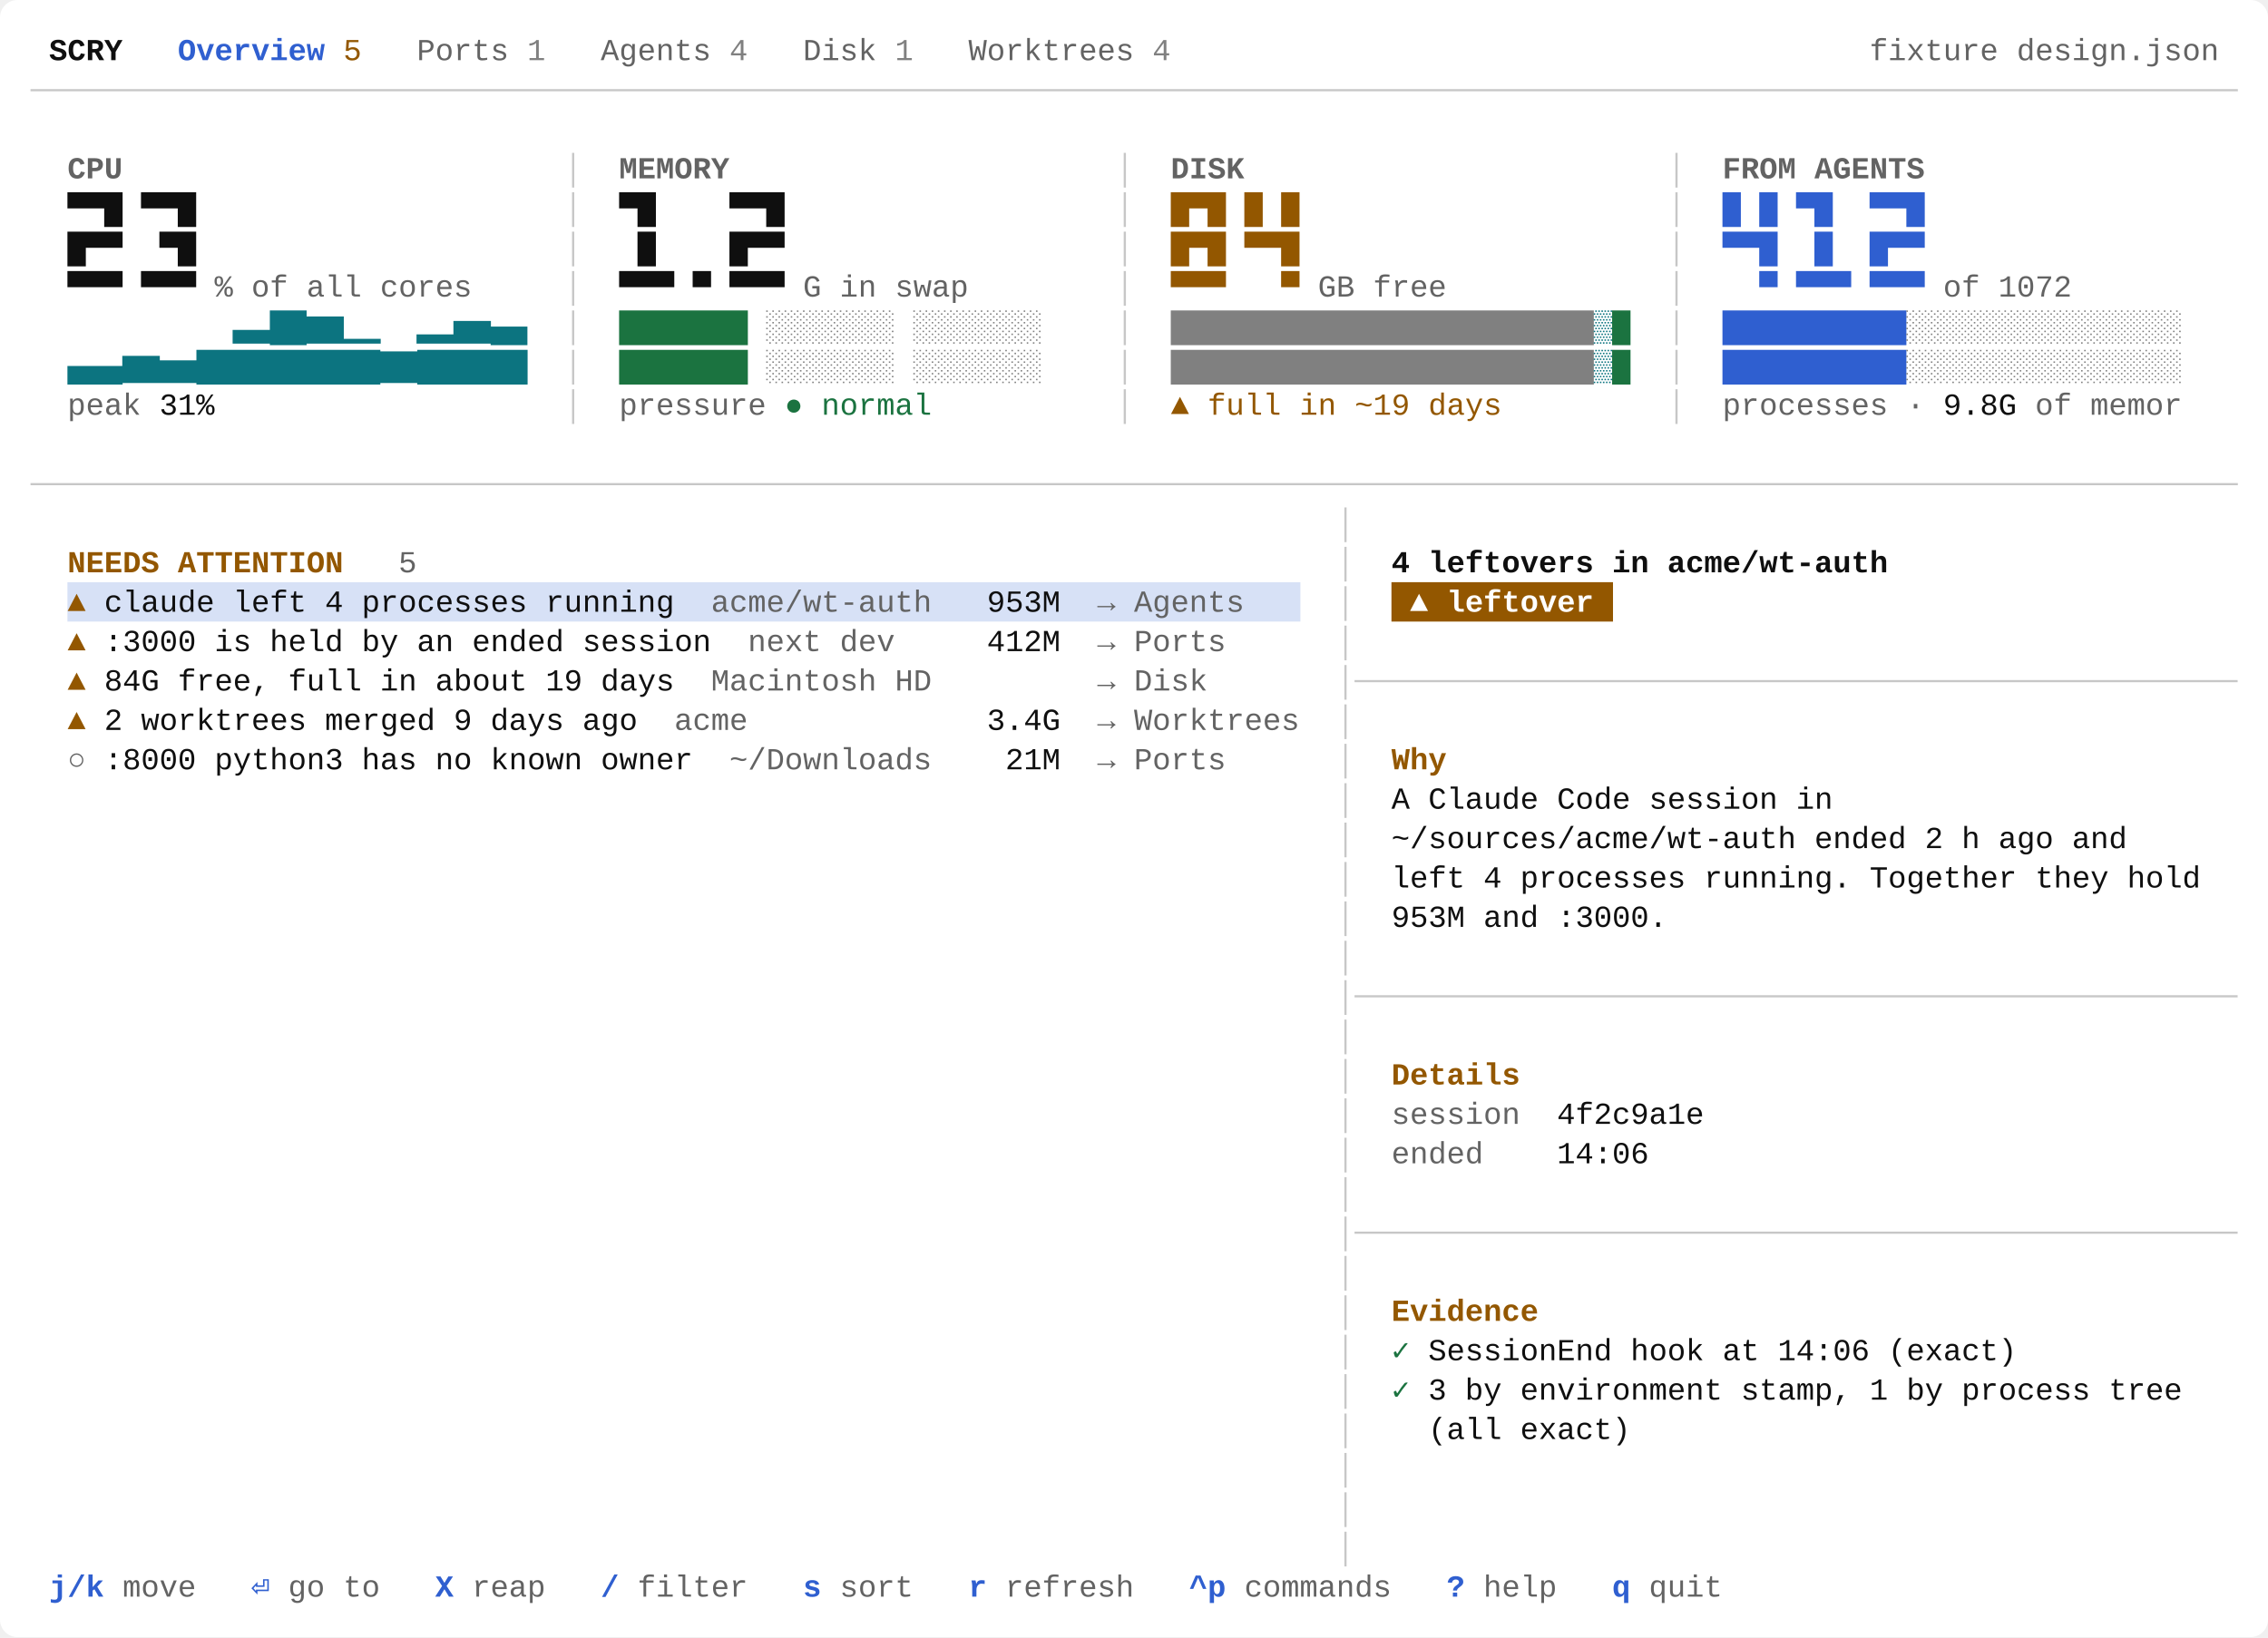
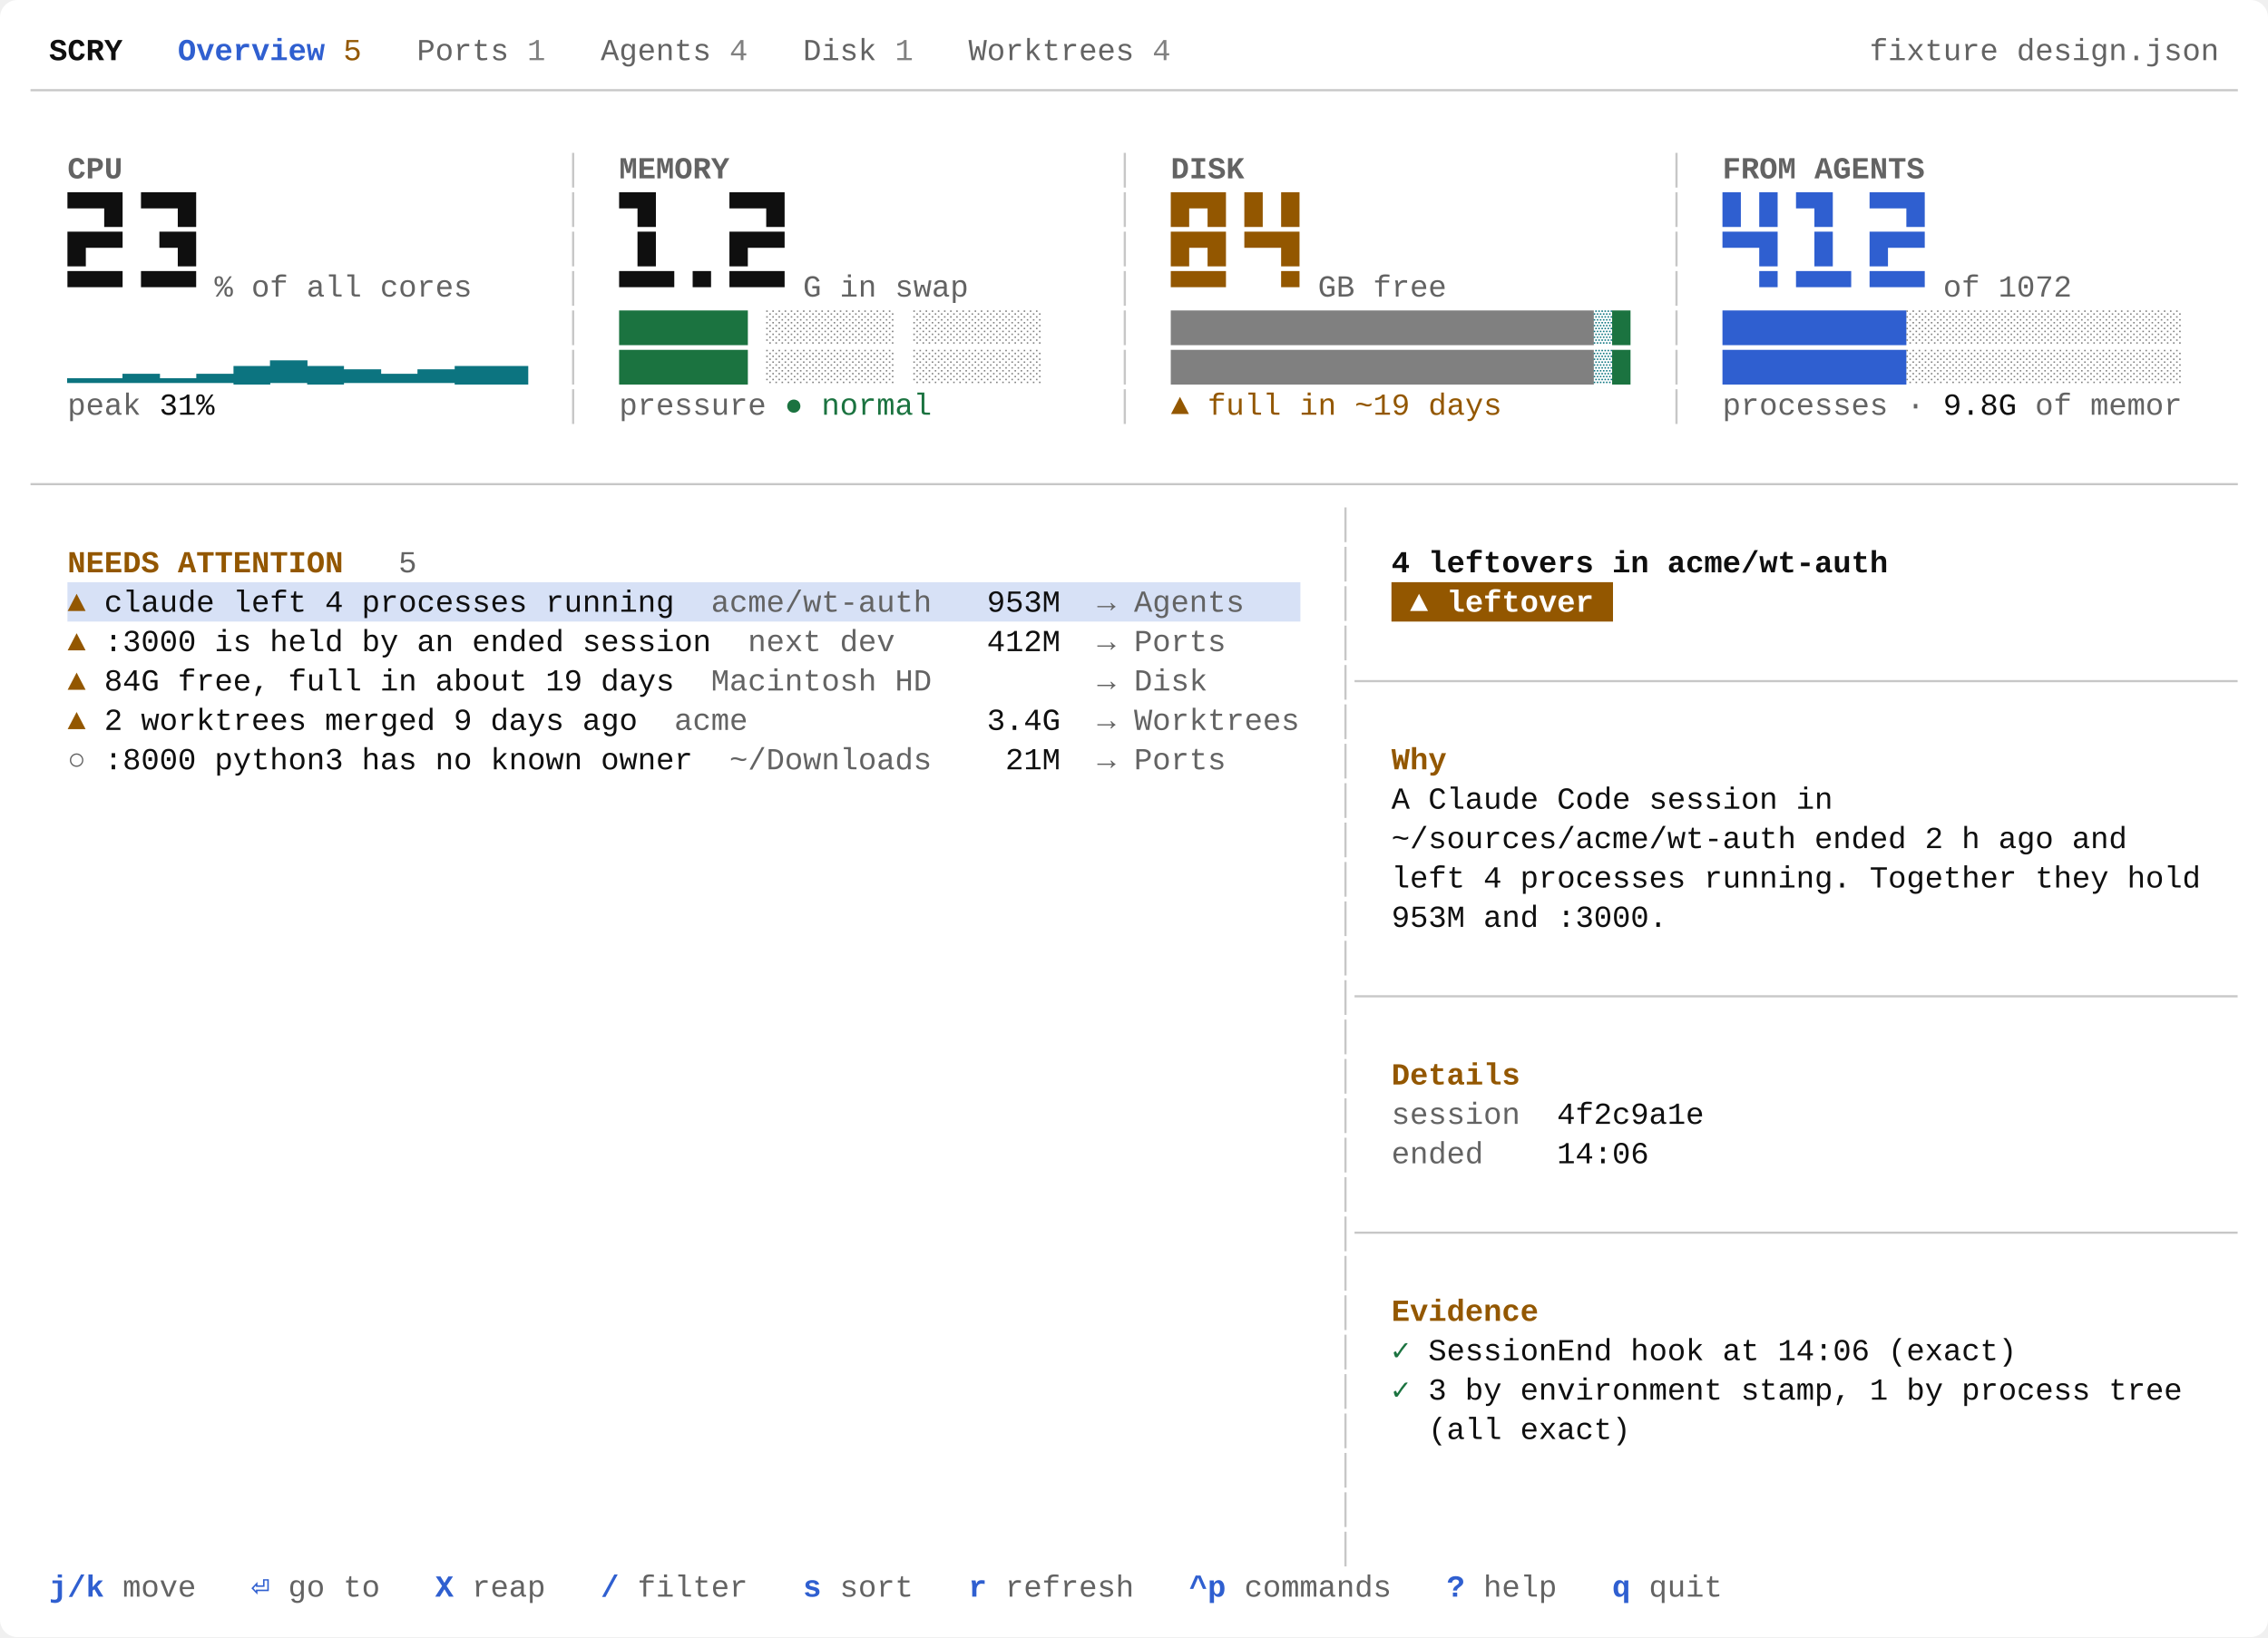
<svg xmlns="http://www.w3.org/2000/svg" width="1036" height="748" viewBox="0 0 1036 748">
  <style>text{font-family:ui-monospace,SFMono-Regular,"SF Mono",Menlo,Consolas,"Liberation Mono","DejaVu Sans Mono",monospace;font-size:14px;white-space:pre}</style>
  <rect width="1036" height="748" rx="8" fill="#ffffff" />
  <g transform="translate(14 14)">
    <text x="8.4" y="13.5" fill="#0f0f0f" textLength="33.6" lengthAdjust="spacingAndGlyphs" xml:space="preserve" font-weight="700">SCRY</text>
    <text x="67.2" y="13.5" fill="#2f5fd0" textLength="67.2" lengthAdjust="spacingAndGlyphs" xml:space="preserve" font-weight="700">Overview</text>
    <text x="142.8" y="13.5" fill="#935700" textLength="8.4" lengthAdjust="spacingAndGlyphs" xml:space="preserve">5</text>
    <text x="176.4" y="13.5" fill="#636363" textLength="42.0" lengthAdjust="spacingAndGlyphs" xml:space="preserve">Ports</text>
    <text x="226.8" y="13.5" fill="#808080" textLength="8.4" lengthAdjust="spacingAndGlyphs" xml:space="preserve">1</text>
    <text x="260.4" y="13.5" fill="#636363" textLength="50.4" lengthAdjust="spacingAndGlyphs" xml:space="preserve">Agents</text>
    <text x="319.2" y="13.5" fill="#808080" textLength="8.4" lengthAdjust="spacingAndGlyphs" xml:space="preserve">4</text>
    <text x="352.8" y="13.5" fill="#636363" textLength="33.6" lengthAdjust="spacingAndGlyphs" xml:space="preserve">Disk</text>
    <text x="394.8" y="13.5" fill="#808080" textLength="8.4" lengthAdjust="spacingAndGlyphs" xml:space="preserve">1</text>
    <text x="428.4" y="13.5" fill="#636363" textLength="75.6" lengthAdjust="spacingAndGlyphs" xml:space="preserve">Worktrees</text>
    <text x="512.4" y="13.5" fill="#808080" textLength="8.4" lengthAdjust="spacingAndGlyphs" xml:space="preserve">4</text>
    <text x="840.0" y="13.5" fill="#636363" textLength="159.6" lengthAdjust="spacingAndGlyphs" xml:space="preserve">fixture design.json</text>
    <text x="0.0" y="31.5" fill="#c7c7c7" textLength="1008.0" lengthAdjust="spacingAndGlyphs" xml:space="preserve">────────────────────────────────────────────────────────────────────────────────────────────────────────────────────────</text>
    <text x="16.8" y="67.5" fill="#636363" textLength="25.2" lengthAdjust="spacingAndGlyphs" xml:space="preserve" font-weight="700">CPU</text>
    <text x="243.6" y="67.5" fill="#c7c7c7" textLength="8.4" lengthAdjust="spacingAndGlyphs" xml:space="preserve">│</text>
    <text x="268.8" y="67.5" fill="#636363" textLength="50.4" lengthAdjust="spacingAndGlyphs" xml:space="preserve" font-weight="700">MEMORY</text>
    <text x="495.6" y="67.5" fill="#c7c7c7" textLength="8.4" lengthAdjust="spacingAndGlyphs" xml:space="preserve">│</text>
    <text x="520.8" y="67.5" fill="#636363" textLength="33.6" lengthAdjust="spacingAndGlyphs" xml:space="preserve" font-weight="700">DISK</text>
    <text x="747.6" y="67.5" fill="#c7c7c7" textLength="8.4" lengthAdjust="spacingAndGlyphs" xml:space="preserve">│</text>
    <text x="772.8" y="67.5" fill="#636363" textLength="92.4" lengthAdjust="spacingAndGlyphs" xml:space="preserve" font-weight="700">FROM AGENTS</text>
    <text x="16.8" y="85.5" fill="#0f0f0f" textLength="25.2" lengthAdjust="spacingAndGlyphs" xml:space="preserve" font-weight="700">▀▀█</text>
    <text x="50.4" y="85.5" fill="#0f0f0f" textLength="25.2" lengthAdjust="spacingAndGlyphs" xml:space="preserve" font-weight="700">▀▀█</text>
    <text x="243.6" y="85.5" fill="#c7c7c7" textLength="8.4" lengthAdjust="spacingAndGlyphs" xml:space="preserve">│</text>
    <text x="268.8" y="85.5" fill="#0f0f0f" textLength="16.8" lengthAdjust="spacingAndGlyphs" xml:space="preserve" font-weight="700">▀█</text>
    <text x="319.2" y="85.5" fill="#0f0f0f" textLength="25.2" lengthAdjust="spacingAndGlyphs" xml:space="preserve" font-weight="700">▀▀█</text>
    <text x="495.6" y="85.5" fill="#c7c7c7" textLength="8.4" lengthAdjust="spacingAndGlyphs" xml:space="preserve">│</text>
    <text x="520.8" y="85.5" fill="#935700" textLength="25.2" lengthAdjust="spacingAndGlyphs" xml:space="preserve" font-weight="700">█▀█</text>
    <text x="554.4" y="85.5" fill="#935700" textLength="25.2" lengthAdjust="spacingAndGlyphs" xml:space="preserve" font-weight="700">█ █</text>
    <text x="747.6" y="85.5" fill="#c7c7c7" textLength="8.4" lengthAdjust="spacingAndGlyphs" xml:space="preserve">│</text>
    <text x="772.8" y="85.5" fill="#2f5fd0" textLength="25.2" lengthAdjust="spacingAndGlyphs" xml:space="preserve" font-weight="700">█ █</text>
    <text x="806.4" y="85.5" fill="#2f5fd0" textLength="16.8" lengthAdjust="spacingAndGlyphs" xml:space="preserve" font-weight="700">▀█</text>
    <text x="840.0" y="85.5" fill="#2f5fd0" textLength="25.2" lengthAdjust="spacingAndGlyphs" xml:space="preserve" font-weight="700">▀▀█</text>
    <text x="16.8" y="103.5" fill="#0f0f0f" textLength="25.2" lengthAdjust="spacingAndGlyphs" xml:space="preserve" font-weight="700">█▀▀</text>
    <text x="58.8" y="103.5" fill="#0f0f0f" textLength="16.8" lengthAdjust="spacingAndGlyphs" xml:space="preserve" font-weight="700">▀█</text>
    <text x="243.6" y="103.5" fill="#c7c7c7" textLength="8.4" lengthAdjust="spacingAndGlyphs" xml:space="preserve">│</text>
    <text x="277.2" y="103.5" fill="#0f0f0f" textLength="8.4" lengthAdjust="spacingAndGlyphs" xml:space="preserve" font-weight="700">█</text>
    <text x="319.2" y="103.5" fill="#0f0f0f" textLength="25.2" lengthAdjust="spacingAndGlyphs" xml:space="preserve" font-weight="700">█▀▀</text>
    <text x="495.6" y="103.5" fill="#c7c7c7" textLength="8.4" lengthAdjust="spacingAndGlyphs" xml:space="preserve">│</text>
    <text x="520.8" y="103.5" fill="#935700" textLength="25.2" lengthAdjust="spacingAndGlyphs" xml:space="preserve" font-weight="700">█▀█</text>
    <text x="554.4" y="103.5" fill="#935700" textLength="25.2" lengthAdjust="spacingAndGlyphs" xml:space="preserve" font-weight="700">▀▀█</text>
    <text x="747.6" y="103.5" fill="#c7c7c7" textLength="8.4" lengthAdjust="spacingAndGlyphs" xml:space="preserve">│</text>
    <text x="772.8" y="103.5" fill="#2f5fd0" textLength="25.2" lengthAdjust="spacingAndGlyphs" xml:space="preserve" font-weight="700">▀▀█</text>
    <text x="814.8" y="103.5" fill="#2f5fd0" textLength="8.4" lengthAdjust="spacingAndGlyphs" xml:space="preserve" font-weight="700">█</text>
    <text x="840.0" y="103.5" fill="#2f5fd0" textLength="25.2" lengthAdjust="spacingAndGlyphs" xml:space="preserve" font-weight="700">█▀▀</text>
    <text x="16.8" y="121.5" fill="#0f0f0f" textLength="25.2" lengthAdjust="spacingAndGlyphs" xml:space="preserve" font-weight="700">▀▀▀</text>
    <text x="50.4" y="121.5" fill="#0f0f0f" textLength="25.2" lengthAdjust="spacingAndGlyphs" xml:space="preserve" font-weight="700">▀▀▀</text>
    <text x="84.0" y="121.5" fill="#636363" textLength="117.6" lengthAdjust="spacingAndGlyphs" xml:space="preserve">% of all cores</text>
    <text x="243.6" y="121.5" fill="#c7c7c7" textLength="8.4" lengthAdjust="spacingAndGlyphs" xml:space="preserve">│</text>
    <text x="268.8" y="121.5" fill="#0f0f0f" textLength="25.2" lengthAdjust="spacingAndGlyphs" xml:space="preserve" font-weight="700">▀▀▀</text>
    <text x="302.4" y="121.5" fill="#0f0f0f" textLength="8.4" lengthAdjust="spacingAndGlyphs" xml:space="preserve" font-weight="700">▀</text>
    <text x="319.2" y="121.5" fill="#0f0f0f" textLength="25.2" lengthAdjust="spacingAndGlyphs" xml:space="preserve" font-weight="700">▀▀▀</text>
    <text x="352.8" y="121.5" fill="#636363" textLength="75.6" lengthAdjust="spacingAndGlyphs" xml:space="preserve">G in swap</text>
    <text x="495.6" y="121.5" fill="#c7c7c7" textLength="8.4" lengthAdjust="spacingAndGlyphs" xml:space="preserve">│</text>
    <text x="520.8" y="121.5" fill="#935700" textLength="25.2" lengthAdjust="spacingAndGlyphs" xml:space="preserve" font-weight="700">▀▀▀</text>
    <text x="571.2" y="121.5" fill="#935700" textLength="8.4" lengthAdjust="spacingAndGlyphs" xml:space="preserve" font-weight="700">▀</text>
    <text x="588.0" y="121.5" fill="#636363" textLength="58.8" lengthAdjust="spacingAndGlyphs" xml:space="preserve">GB free</text>
    <text x="747.6" y="121.5" fill="#c7c7c7" textLength="8.4" lengthAdjust="spacingAndGlyphs" xml:space="preserve">│</text>
    <text x="789.6" y="121.5" fill="#2f5fd0" textLength="8.4" lengthAdjust="spacingAndGlyphs" xml:space="preserve" font-weight="700">▀</text>
    <text x="806.4" y="121.5" fill="#2f5fd0" textLength="25.2" lengthAdjust="spacingAndGlyphs" xml:space="preserve" font-weight="700">▀▀▀</text>
    <text x="840.0" y="121.5" fill="#2f5fd0" textLength="25.2" lengthAdjust="spacingAndGlyphs" xml:space="preserve" font-weight="700">▀▀▀</text>
    <text x="873.6" y="121.5" fill="#636363" textLength="58.8" lengthAdjust="spacingAndGlyphs" xml:space="preserve">of 1072</text>
-     <text x="92.4" y="139.5" fill="#0c7480" textLength="67.2" lengthAdjust="spacingAndGlyphs" xml:space="preserve">▃▃██▆▆▁▁</text>
-     <text x="176.4" y="139.5" fill="#0c7480" textLength="50.4" lengthAdjust="spacingAndGlyphs" xml:space="preserve">▂▂▅▅▄▄</text>
    <text x="243.6" y="139.5" fill="#c7c7c7" textLength="8.4" lengthAdjust="spacingAndGlyphs" xml:space="preserve">│</text>
    <text x="268.8" y="139.5" fill="#1b7340" textLength="58.8" lengthAdjust="spacingAndGlyphs" xml:space="preserve">███████</text>
    <text x="336.0" y="139.5" fill="#808080" textLength="58.8" lengthAdjust="spacingAndGlyphs" xml:space="preserve">░░░░░░░</text>
    <text x="403.2" y="139.5" fill="#808080" textLength="58.8" lengthAdjust="spacingAndGlyphs" xml:space="preserve">░░░░░░░</text>
    <text x="495.6" y="139.5" fill="#c7c7c7" textLength="8.4" lengthAdjust="spacingAndGlyphs" xml:space="preserve">│</text>
    <text x="520.8" y="139.5" fill="#808080" textLength="193.2" lengthAdjust="spacingAndGlyphs" xml:space="preserve">███████████████████████</text>
    <text x="714.0" y="139.5" fill="#0c7480" textLength="8.4" lengthAdjust="spacingAndGlyphs" xml:space="preserve">▒</text>
    <text x="722.4" y="139.5" fill="#1b7340" textLength="8.4" lengthAdjust="spacingAndGlyphs" xml:space="preserve">█</text>
    <text x="747.6" y="139.5" fill="#c7c7c7" textLength="8.4" lengthAdjust="spacingAndGlyphs" xml:space="preserve">│</text>
    <text x="772.8" y="139.5" fill="#2f5fd0" textLength="84.0" lengthAdjust="spacingAndGlyphs" xml:space="preserve">██████████</text>
    <text x="856.8" y="139.5" fill="#808080" textLength="126.0" lengthAdjust="spacingAndGlyphs" xml:space="preserve">░░░░░░░░░░░░░░░</text>
-     <text x="16.8" y="157.5" fill="#0c7480" textLength="210.0" lengthAdjust="spacingAndGlyphs" xml:space="preserve">▄▄▄▆▆▅▅██████████▇▇██████</text>
+     <text x="16.8" y="157.5" fill="#0c7480" textLength="210.0" lengthAdjust="spacingAndGlyphs" xml:space="preserve">▁▁▁▂▂▁▁▂▂▄▄▅▅▄▄▃▃▂▂▃▃▄▄▄▄</text>
    <text x="243.6" y="157.5" fill="#c7c7c7" textLength="8.4" lengthAdjust="spacingAndGlyphs" xml:space="preserve">│</text>
    <text x="268.8" y="157.5" fill="#1b7340" textLength="58.8" lengthAdjust="spacingAndGlyphs" xml:space="preserve">███████</text>
    <text x="336.0" y="157.5" fill="#808080" textLength="58.8" lengthAdjust="spacingAndGlyphs" xml:space="preserve">░░░░░░░</text>
    <text x="403.2" y="157.5" fill="#808080" textLength="58.8" lengthAdjust="spacingAndGlyphs" xml:space="preserve">░░░░░░░</text>
    <text x="495.6" y="157.5" fill="#c7c7c7" textLength="8.4" lengthAdjust="spacingAndGlyphs" xml:space="preserve">│</text>
    <text x="520.8" y="157.5" fill="#808080" textLength="193.2" lengthAdjust="spacingAndGlyphs" xml:space="preserve">███████████████████████</text>
    <text x="714.0" y="157.5" fill="#0c7480" textLength="8.4" lengthAdjust="spacingAndGlyphs" xml:space="preserve">▒</text>
    <text x="722.4" y="157.5" fill="#1b7340" textLength="8.4" lengthAdjust="spacingAndGlyphs" xml:space="preserve">█</text>
    <text x="747.6" y="157.5" fill="#c7c7c7" textLength="8.4" lengthAdjust="spacingAndGlyphs" xml:space="preserve">│</text>
    <text x="772.8" y="157.5" fill="#2f5fd0" textLength="84.0" lengthAdjust="spacingAndGlyphs" xml:space="preserve">██████████</text>
    <text x="856.8" y="157.5" fill="#808080" textLength="126.0" lengthAdjust="spacingAndGlyphs" xml:space="preserve">░░░░░░░░░░░░░░░</text>
    <text x="16.8" y="175.5" fill="#636363" textLength="33.6" lengthAdjust="spacingAndGlyphs" xml:space="preserve">peak</text>
    <text x="58.8" y="175.5" fill="#0f0f0f" textLength="25.2" lengthAdjust="spacingAndGlyphs" xml:space="preserve">31%</text>
    <text x="243.6" y="175.5" fill="#c7c7c7" textLength="8.4" lengthAdjust="spacingAndGlyphs" xml:space="preserve">│</text>
    <text x="268.8" y="175.5" fill="#636363" textLength="67.2" lengthAdjust="spacingAndGlyphs" xml:space="preserve">pressure</text>
    <text x="344.4" y="175.5" fill="#1b7340" textLength="67.2" lengthAdjust="spacingAndGlyphs" xml:space="preserve">● normal</text>
    <text x="495.6" y="175.5" fill="#c7c7c7" textLength="8.4" lengthAdjust="spacingAndGlyphs" xml:space="preserve">│</text>
    <text x="520.8" y="175.5" fill="#935700" textLength="151.2" lengthAdjust="spacingAndGlyphs" xml:space="preserve">▲ full in ~19 days</text>
    <text x="747.6" y="175.5" fill="#c7c7c7" textLength="8.4" lengthAdjust="spacingAndGlyphs" xml:space="preserve">│</text>
    <text x="772.8" y="175.5" fill="#636363" textLength="92.4" lengthAdjust="spacingAndGlyphs" xml:space="preserve">processes ·</text>
    <text x="873.6" y="175.5" fill="#0f0f0f" textLength="33.6" lengthAdjust="spacingAndGlyphs" xml:space="preserve">9.8G</text>
    <text x="915.6" y="175.5" fill="#636363" textLength="67.2" lengthAdjust="spacingAndGlyphs" xml:space="preserve">of memor</text>
    <text x="0.0" y="211.5" fill="#c7c7c7" textLength="1008.0" lengthAdjust="spacingAndGlyphs" xml:space="preserve">────────────────────────────────────────────────────────────────────────────────────────────────────────────────────────</text>
    <text x="596.4" y="229.5" fill="#c7c7c7" textLength="8.4" lengthAdjust="spacingAndGlyphs" xml:space="preserve">│</text>
    <text x="16.8" y="247.5" fill="#935700" textLength="126.0" lengthAdjust="spacingAndGlyphs" xml:space="preserve" font-weight="700">NEEDS ATTENTION</text>
    <text x="168.0" y="247.5" fill="#636363" textLength="8.4" lengthAdjust="spacingAndGlyphs" xml:space="preserve">5</text>
    <text x="596.4" y="247.5" fill="#c7c7c7" textLength="8.4" lengthAdjust="spacingAndGlyphs" xml:space="preserve">│</text>
    <text x="621.6" y="247.5" fill="#0f0f0f" textLength="226.8" lengthAdjust="spacingAndGlyphs" xml:space="preserve" font-weight="700">4 leftovers in acme/wt-auth</text>
    <rect x="16.8" y="252" width="563.2" height="18" fill="#d7e1f6" />
    <rect x="621.6" y="252" width="101.2" height="18" fill="#935700" />
    <text x="16.8" y="265.5" fill="#935700" textLength="8.4" lengthAdjust="spacingAndGlyphs" xml:space="preserve">▲</text>
    <text x="33.6" y="265.5" fill="#0f0f0f" textLength="260.4" lengthAdjust="spacingAndGlyphs" xml:space="preserve">claude left 4 processes running</text>
    <text x="310.8" y="265.5" fill="#636363" textLength="100.8" lengthAdjust="spacingAndGlyphs" xml:space="preserve">acme/wt-auth</text>
    <text x="436.8" y="265.5" fill="#0f0f0f" textLength="33.6" lengthAdjust="spacingAndGlyphs" xml:space="preserve">953M</text>
    <text x="487.2" y="265.5" fill="#636363" textLength="67.2" lengthAdjust="spacingAndGlyphs" xml:space="preserve">→ Agents</text>
    <text x="596.4" y="265.5" fill="#c7c7c7" textLength="8.4" lengthAdjust="spacingAndGlyphs" xml:space="preserve">│</text>
    <text x="630.0" y="265.5" fill="#ffffff" textLength="84.0" lengthAdjust="spacingAndGlyphs" xml:space="preserve" font-weight="700">▲ leftover</text>
    <text x="16.8" y="283.5" fill="#935700" textLength="8.4" lengthAdjust="spacingAndGlyphs" xml:space="preserve">▲</text>
    <text x="33.6" y="283.5" fill="#0f0f0f" textLength="277.2" lengthAdjust="spacingAndGlyphs" xml:space="preserve">:3000 is held by an ended session</text>
    <text x="327.6" y="283.5" fill="#636363" textLength="67.2" lengthAdjust="spacingAndGlyphs" xml:space="preserve">next dev</text>
    <text x="436.8" y="283.5" fill="#0f0f0f" textLength="33.6" lengthAdjust="spacingAndGlyphs" xml:space="preserve">412M</text>
    <text x="487.2" y="283.5" fill="#636363" textLength="58.8" lengthAdjust="spacingAndGlyphs" xml:space="preserve">→ Ports</text>
    <text x="596.4" y="283.5" fill="#c7c7c7" textLength="8.4" lengthAdjust="spacingAndGlyphs" xml:space="preserve">│</text>
    <text x="16.8" y="301.5" fill="#935700" textLength="8.4" lengthAdjust="spacingAndGlyphs" xml:space="preserve">▲</text>
    <text x="33.6" y="301.5" fill="#0f0f0f" textLength="260.4" lengthAdjust="spacingAndGlyphs" xml:space="preserve">84G free, full in about 19 days</text>
    <text x="310.8" y="301.5" fill="#636363" textLength="100.8" lengthAdjust="spacingAndGlyphs" xml:space="preserve">Macintosh HD</text>
    <text x="487.2" y="301.5" fill="#636363" textLength="50.4" lengthAdjust="spacingAndGlyphs" xml:space="preserve">→ Disk</text>
    <text x="596.4" y="301.5" fill="#c7c7c7" textLength="411.6" lengthAdjust="spacingAndGlyphs" xml:space="preserve">│────────────────────────────────────────────────</text>
    <text x="16.8" y="319.5" fill="#935700" textLength="8.4" lengthAdjust="spacingAndGlyphs" xml:space="preserve">▲</text>
    <text x="33.6" y="319.5" fill="#0f0f0f" textLength="243.6" lengthAdjust="spacingAndGlyphs" xml:space="preserve">2 worktrees merged 9 days ago</text>
    <text x="294.0" y="319.5" fill="#636363" textLength="33.6" lengthAdjust="spacingAndGlyphs" xml:space="preserve">acme</text>
    <text x="436.8" y="319.5" fill="#0f0f0f" textLength="33.6" lengthAdjust="spacingAndGlyphs" xml:space="preserve">3.4G</text>
    <text x="487.2" y="319.5" fill="#636363" textLength="92.4" lengthAdjust="spacingAndGlyphs" xml:space="preserve">→ Worktrees</text>
    <text x="596.4" y="319.5" fill="#c7c7c7" textLength="8.4" lengthAdjust="spacingAndGlyphs" xml:space="preserve">│</text>
    <text x="16.8" y="337.5" fill="#636363" textLength="8.4" lengthAdjust="spacingAndGlyphs" xml:space="preserve">○</text>
    <text x="33.6" y="337.5" fill="#0f0f0f" textLength="268.8" lengthAdjust="spacingAndGlyphs" xml:space="preserve">:8000 python3 has no known owner</text>
    <text x="319.2" y="337.5" fill="#636363" textLength="92.4" lengthAdjust="spacingAndGlyphs" xml:space="preserve">~/Downloads</text>
    <text x="445.2" y="337.5" fill="#0f0f0f" textLength="25.2" lengthAdjust="spacingAndGlyphs" xml:space="preserve">21M</text>
    <text x="487.2" y="337.5" fill="#636363" textLength="58.8" lengthAdjust="spacingAndGlyphs" xml:space="preserve">→ Ports</text>
    <text x="596.4" y="337.5" fill="#c7c7c7" textLength="8.4" lengthAdjust="spacingAndGlyphs" xml:space="preserve">│</text>
    <text x="621.6" y="337.5" fill="#935700" textLength="25.2" lengthAdjust="spacingAndGlyphs" xml:space="preserve" font-weight="700">Why</text>
    <text x="596.4" y="355.5" fill="#c7c7c7" textLength="8.4" lengthAdjust="spacingAndGlyphs" xml:space="preserve">│</text>
    <text x="621.6" y="355.5" fill="#0f0f0f" textLength="201.6" lengthAdjust="spacingAndGlyphs" xml:space="preserve">A Claude Code session in</text>
    <text x="596.4" y="373.5" fill="#c7c7c7" textLength="8.4" lengthAdjust="spacingAndGlyphs" xml:space="preserve">│</text>
    <text x="621.6" y="373.5" fill="#0f0f0f" textLength="336.0" lengthAdjust="spacingAndGlyphs" xml:space="preserve">~/sources/acme/wt-auth ended 2 h ago and</text>
    <text x="596.4" y="391.5" fill="#c7c7c7" textLength="8.4" lengthAdjust="spacingAndGlyphs" xml:space="preserve">│</text>
    <text x="621.6" y="391.5" fill="#0f0f0f" textLength="369.6" lengthAdjust="spacingAndGlyphs" xml:space="preserve">left 4 processes running. Together they hold</text>
    <text x="596.4" y="409.5" fill="#c7c7c7" textLength="8.4" lengthAdjust="spacingAndGlyphs" xml:space="preserve">│</text>
    <text x="621.6" y="409.5" fill="#0f0f0f" textLength="126.0" lengthAdjust="spacingAndGlyphs" xml:space="preserve">953M and :3000.</text>
    <text x="596.4" y="427.5" fill="#c7c7c7" textLength="8.4" lengthAdjust="spacingAndGlyphs" xml:space="preserve">│</text>
    <text x="596.4" y="445.5" fill="#c7c7c7" textLength="411.6" lengthAdjust="spacingAndGlyphs" xml:space="preserve">│────────────────────────────────────────────────</text>
    <text x="596.4" y="463.5" fill="#c7c7c7" textLength="8.4" lengthAdjust="spacingAndGlyphs" xml:space="preserve">│</text>
    <text x="596.4" y="481.5" fill="#c7c7c7" textLength="8.4" lengthAdjust="spacingAndGlyphs" xml:space="preserve">│</text>
    <text x="621.6" y="481.5" fill="#935700" textLength="58.8" lengthAdjust="spacingAndGlyphs" xml:space="preserve" font-weight="700">Details</text>
    <text x="596.4" y="499.5" fill="#c7c7c7" textLength="8.4" lengthAdjust="spacingAndGlyphs" xml:space="preserve">│</text>
    <text x="621.6" y="499.5" fill="#636363" textLength="58.8" lengthAdjust="spacingAndGlyphs" xml:space="preserve">session</text>
    <text x="697.2" y="499.5" fill="#0f0f0f" textLength="67.2" lengthAdjust="spacingAndGlyphs" xml:space="preserve">4f2c9a1e</text>
    <text x="596.4" y="517.5" fill="#c7c7c7" textLength="8.4" lengthAdjust="spacingAndGlyphs" xml:space="preserve">│</text>
    <text x="621.6" y="517.5" fill="#636363" textLength="42.0" lengthAdjust="spacingAndGlyphs" xml:space="preserve">ended</text>
    <text x="697.2" y="517.5" fill="#0f0f0f" textLength="42.0" lengthAdjust="spacingAndGlyphs" xml:space="preserve">14:06</text>
    <text x="596.4" y="535.5" fill="#c7c7c7" textLength="8.4" lengthAdjust="spacingAndGlyphs" xml:space="preserve">│</text>
    <text x="596.4" y="553.5" fill="#c7c7c7" textLength="411.6" lengthAdjust="spacingAndGlyphs" xml:space="preserve">│────────────────────────────────────────────────</text>
    <text x="596.4" y="571.5" fill="#c7c7c7" textLength="8.4" lengthAdjust="spacingAndGlyphs" xml:space="preserve">│</text>
    <text x="596.4" y="589.5" fill="#c7c7c7" textLength="8.4" lengthAdjust="spacingAndGlyphs" xml:space="preserve">│</text>
    <text x="621.6" y="589.5" fill="#935700" textLength="67.2" lengthAdjust="spacingAndGlyphs" xml:space="preserve" font-weight="700">Evidence</text>
    <text x="596.4" y="607.5" fill="#c7c7c7" textLength="8.4" lengthAdjust="spacingAndGlyphs" xml:space="preserve">│</text>
    <text x="621.6" y="607.5" fill="#1b7340" textLength="8.4" lengthAdjust="spacingAndGlyphs" xml:space="preserve">✓</text>
    <text x="638.4" y="607.5" fill="#0f0f0f" textLength="268.8" lengthAdjust="spacingAndGlyphs" xml:space="preserve">SessionEnd hook at 14:06 (exact)</text>
    <text x="596.4" y="625.5" fill="#c7c7c7" textLength="8.4" lengthAdjust="spacingAndGlyphs" xml:space="preserve">│</text>
    <text x="621.6" y="625.5" fill="#1b7340" textLength="8.4" lengthAdjust="spacingAndGlyphs" xml:space="preserve">✓</text>
    <text x="638.4" y="625.5" fill="#0f0f0f" textLength="344.4" lengthAdjust="spacingAndGlyphs" xml:space="preserve">3 by environment stamp, 1 by process tree</text>
    <text x="596.4" y="643.5" fill="#c7c7c7" textLength="8.4" lengthAdjust="spacingAndGlyphs" xml:space="preserve">│</text>
    <text x="638.4" y="643.5" fill="#0f0f0f" textLength="92.4" lengthAdjust="spacingAndGlyphs" xml:space="preserve">(all exact)</text>
    <text x="596.4" y="661.5" fill="#c7c7c7" textLength="8.4" lengthAdjust="spacingAndGlyphs" xml:space="preserve">│</text>
    <text x="596.4" y="679.5" fill="#c7c7c7" textLength="8.4" lengthAdjust="spacingAndGlyphs" xml:space="preserve">│</text>
    <text x="596.4" y="697.5" fill="#c7c7c7" textLength="8.4" lengthAdjust="spacingAndGlyphs" xml:space="preserve">│</text>
    <text x="8.4" y="715.5" fill="#2f5fd0" textLength="25.2" lengthAdjust="spacingAndGlyphs" xml:space="preserve" font-weight="700">j/k</text>
    <text x="42.0" y="715.5" fill="#636363" textLength="33.6" lengthAdjust="spacingAndGlyphs" xml:space="preserve">move</text>
    <text x="100.8" y="715.5" fill="#2f5fd0" textLength="8.4" lengthAdjust="spacingAndGlyphs" xml:space="preserve" font-weight="700">⏎</text>
    <text x="117.6" y="715.5" fill="#636363" textLength="42.0" lengthAdjust="spacingAndGlyphs" xml:space="preserve">go to</text>
    <text x="184.8" y="715.5" fill="#2f5fd0" textLength="8.4" lengthAdjust="spacingAndGlyphs" xml:space="preserve" font-weight="700">X</text>
    <text x="201.6" y="715.5" fill="#636363" textLength="33.6" lengthAdjust="spacingAndGlyphs" xml:space="preserve">reap</text>
    <text x="260.4" y="715.5" fill="#2f5fd0" textLength="8.4" lengthAdjust="spacingAndGlyphs" xml:space="preserve" font-weight="700">/</text>
    <text x="277.2" y="715.5" fill="#636363" textLength="50.4" lengthAdjust="spacingAndGlyphs" xml:space="preserve">filter</text>
    <text x="352.8" y="715.5" fill="#2f5fd0" textLength="8.4" lengthAdjust="spacingAndGlyphs" xml:space="preserve" font-weight="700">s</text>
    <text x="369.6" y="715.5" fill="#636363" textLength="33.6" lengthAdjust="spacingAndGlyphs" xml:space="preserve">sort</text>
    <text x="428.4" y="715.5" fill="#2f5fd0" textLength="8.4" lengthAdjust="spacingAndGlyphs" xml:space="preserve" font-weight="700">r</text>
    <text x="445.2" y="715.5" fill="#636363" textLength="58.8" lengthAdjust="spacingAndGlyphs" xml:space="preserve">refresh</text>
    <text x="529.2" y="715.5" fill="#2f5fd0" textLength="16.8" lengthAdjust="spacingAndGlyphs" xml:space="preserve" font-weight="700">^p</text>
    <text x="554.4" y="715.5" fill="#636363" textLength="67.2" lengthAdjust="spacingAndGlyphs" xml:space="preserve">commands</text>
    <text x="646.8" y="715.5" fill="#2f5fd0" textLength="8.4" lengthAdjust="spacingAndGlyphs" xml:space="preserve" font-weight="700">?</text>
    <text x="663.6" y="715.5" fill="#636363" textLength="33.6" lengthAdjust="spacingAndGlyphs" xml:space="preserve">help</text>
    <text x="722.4" y="715.5" fill="#2f5fd0" textLength="8.4" lengthAdjust="spacingAndGlyphs" xml:space="preserve" font-weight="700">q</text>
    <text x="739.2" y="715.5" fill="#636363" textLength="33.6" lengthAdjust="spacingAndGlyphs" xml:space="preserve">quit</text>
  </g>
</svg>
